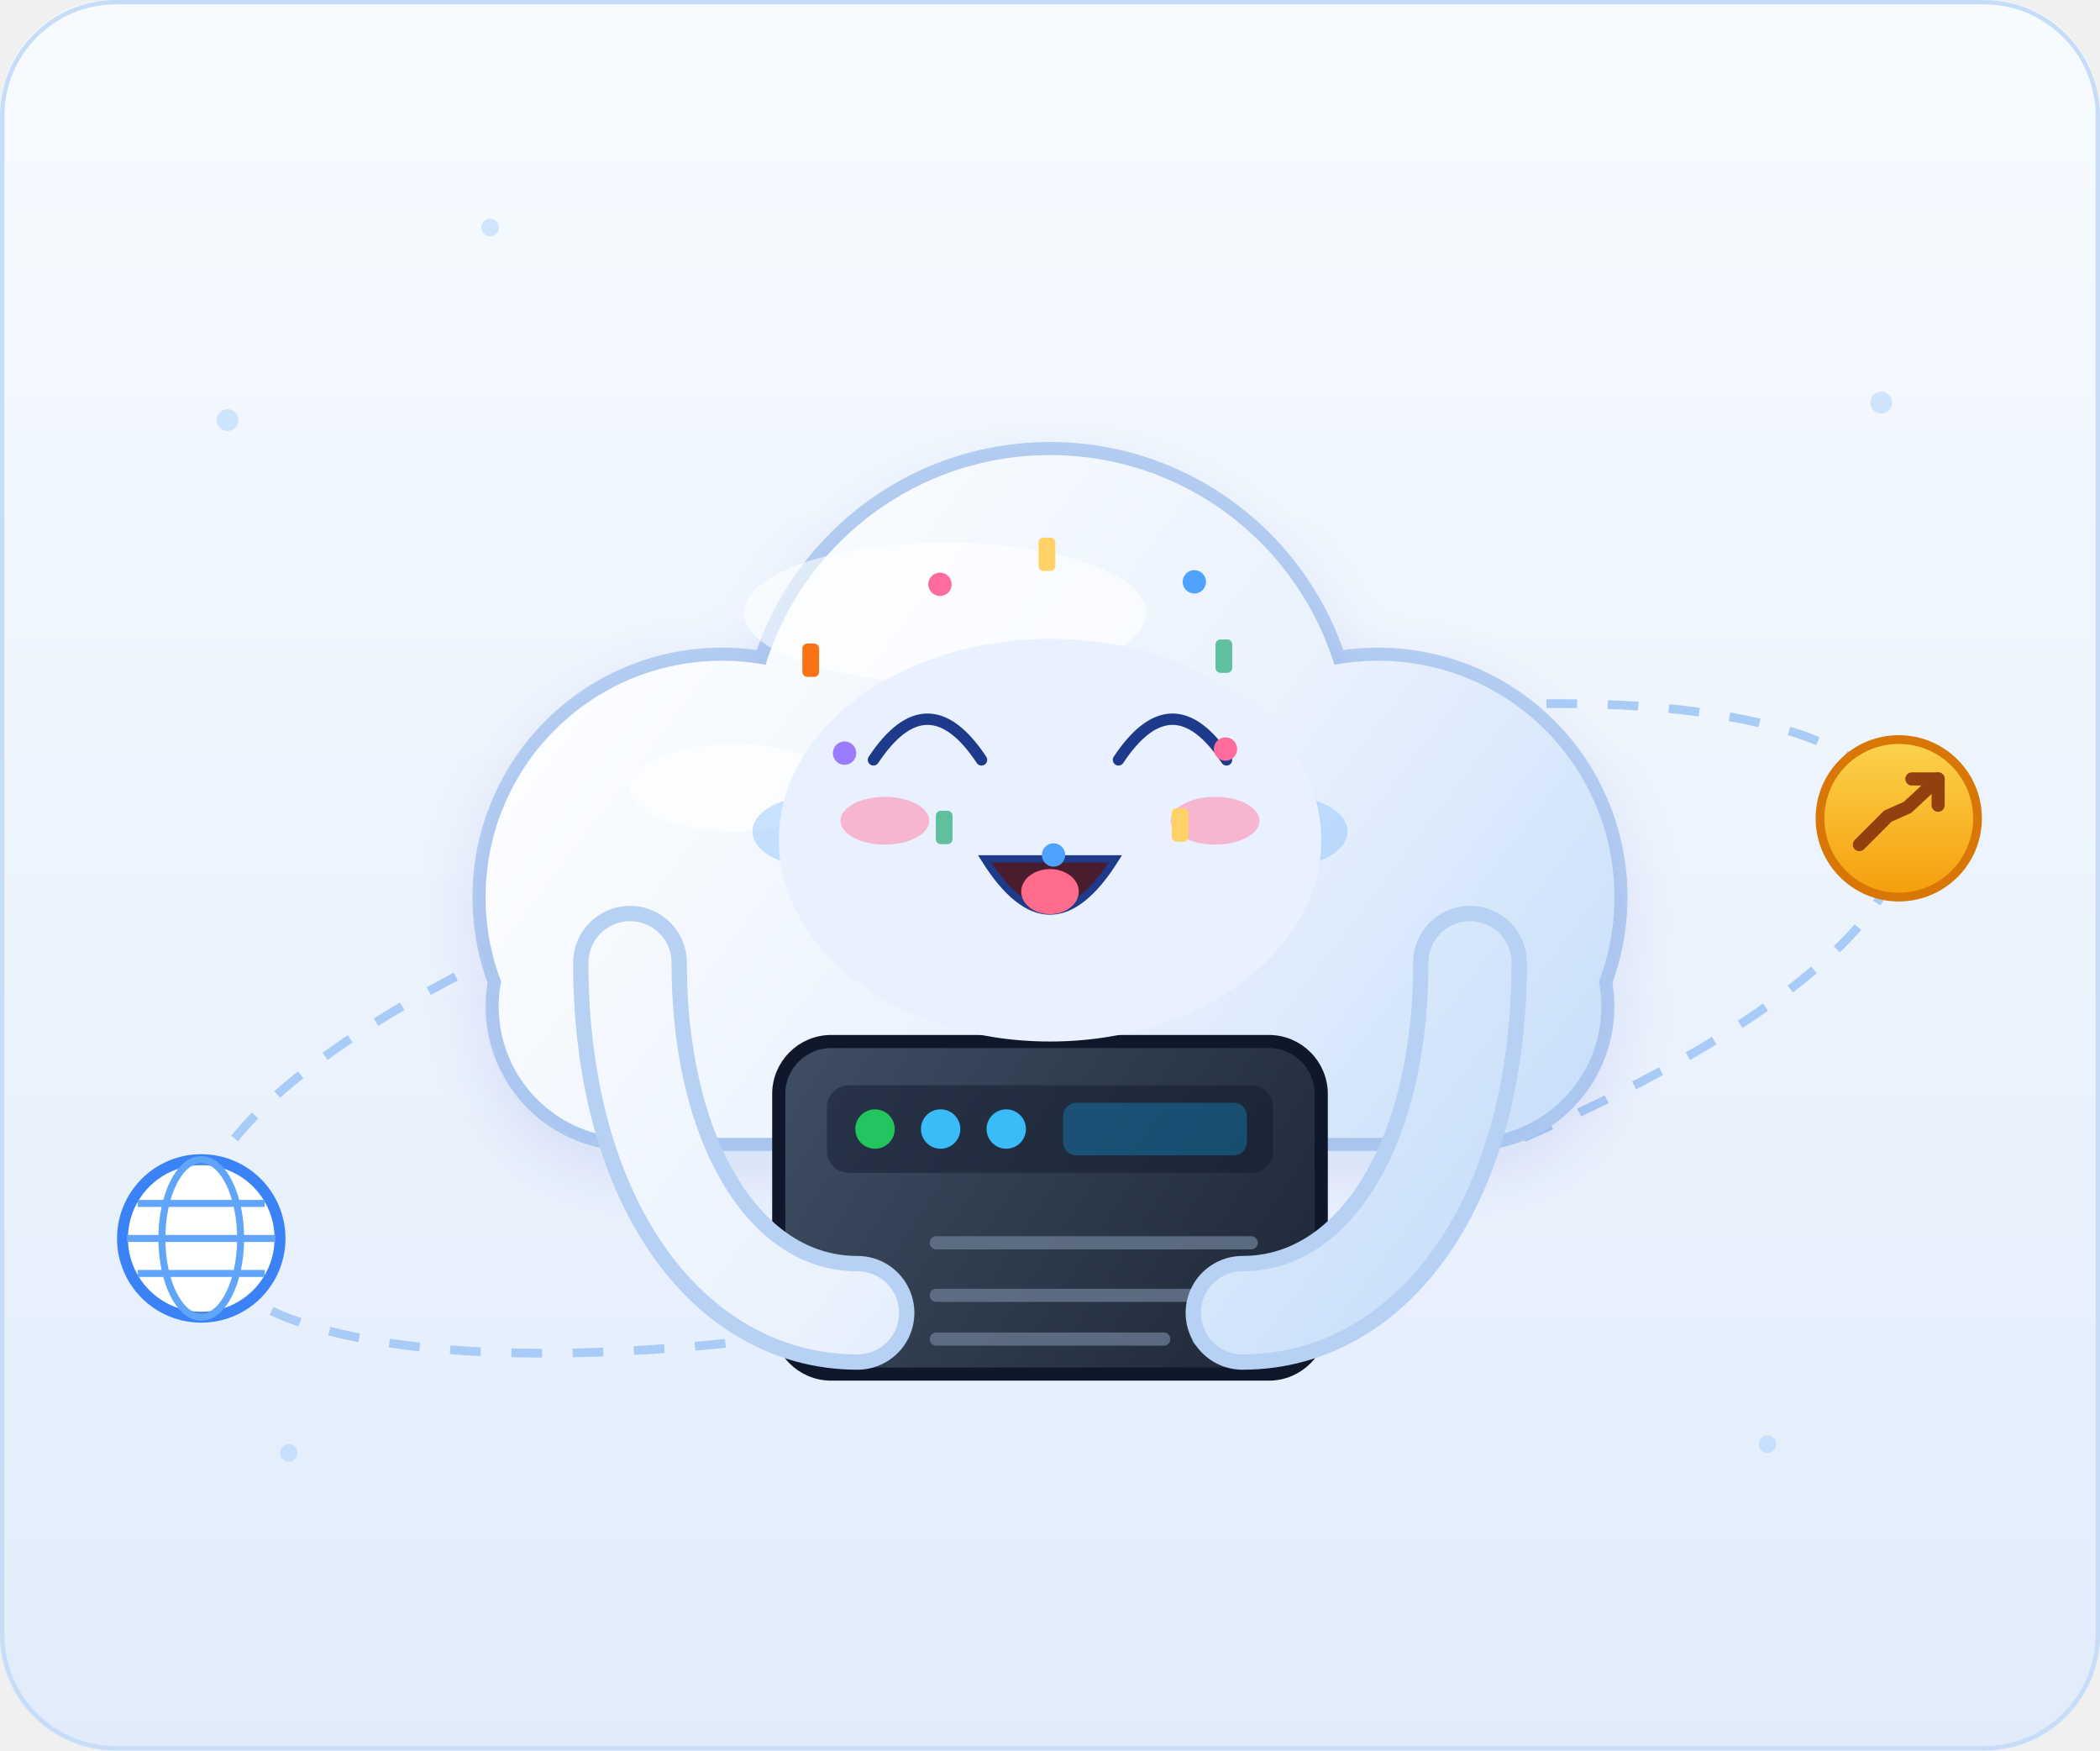
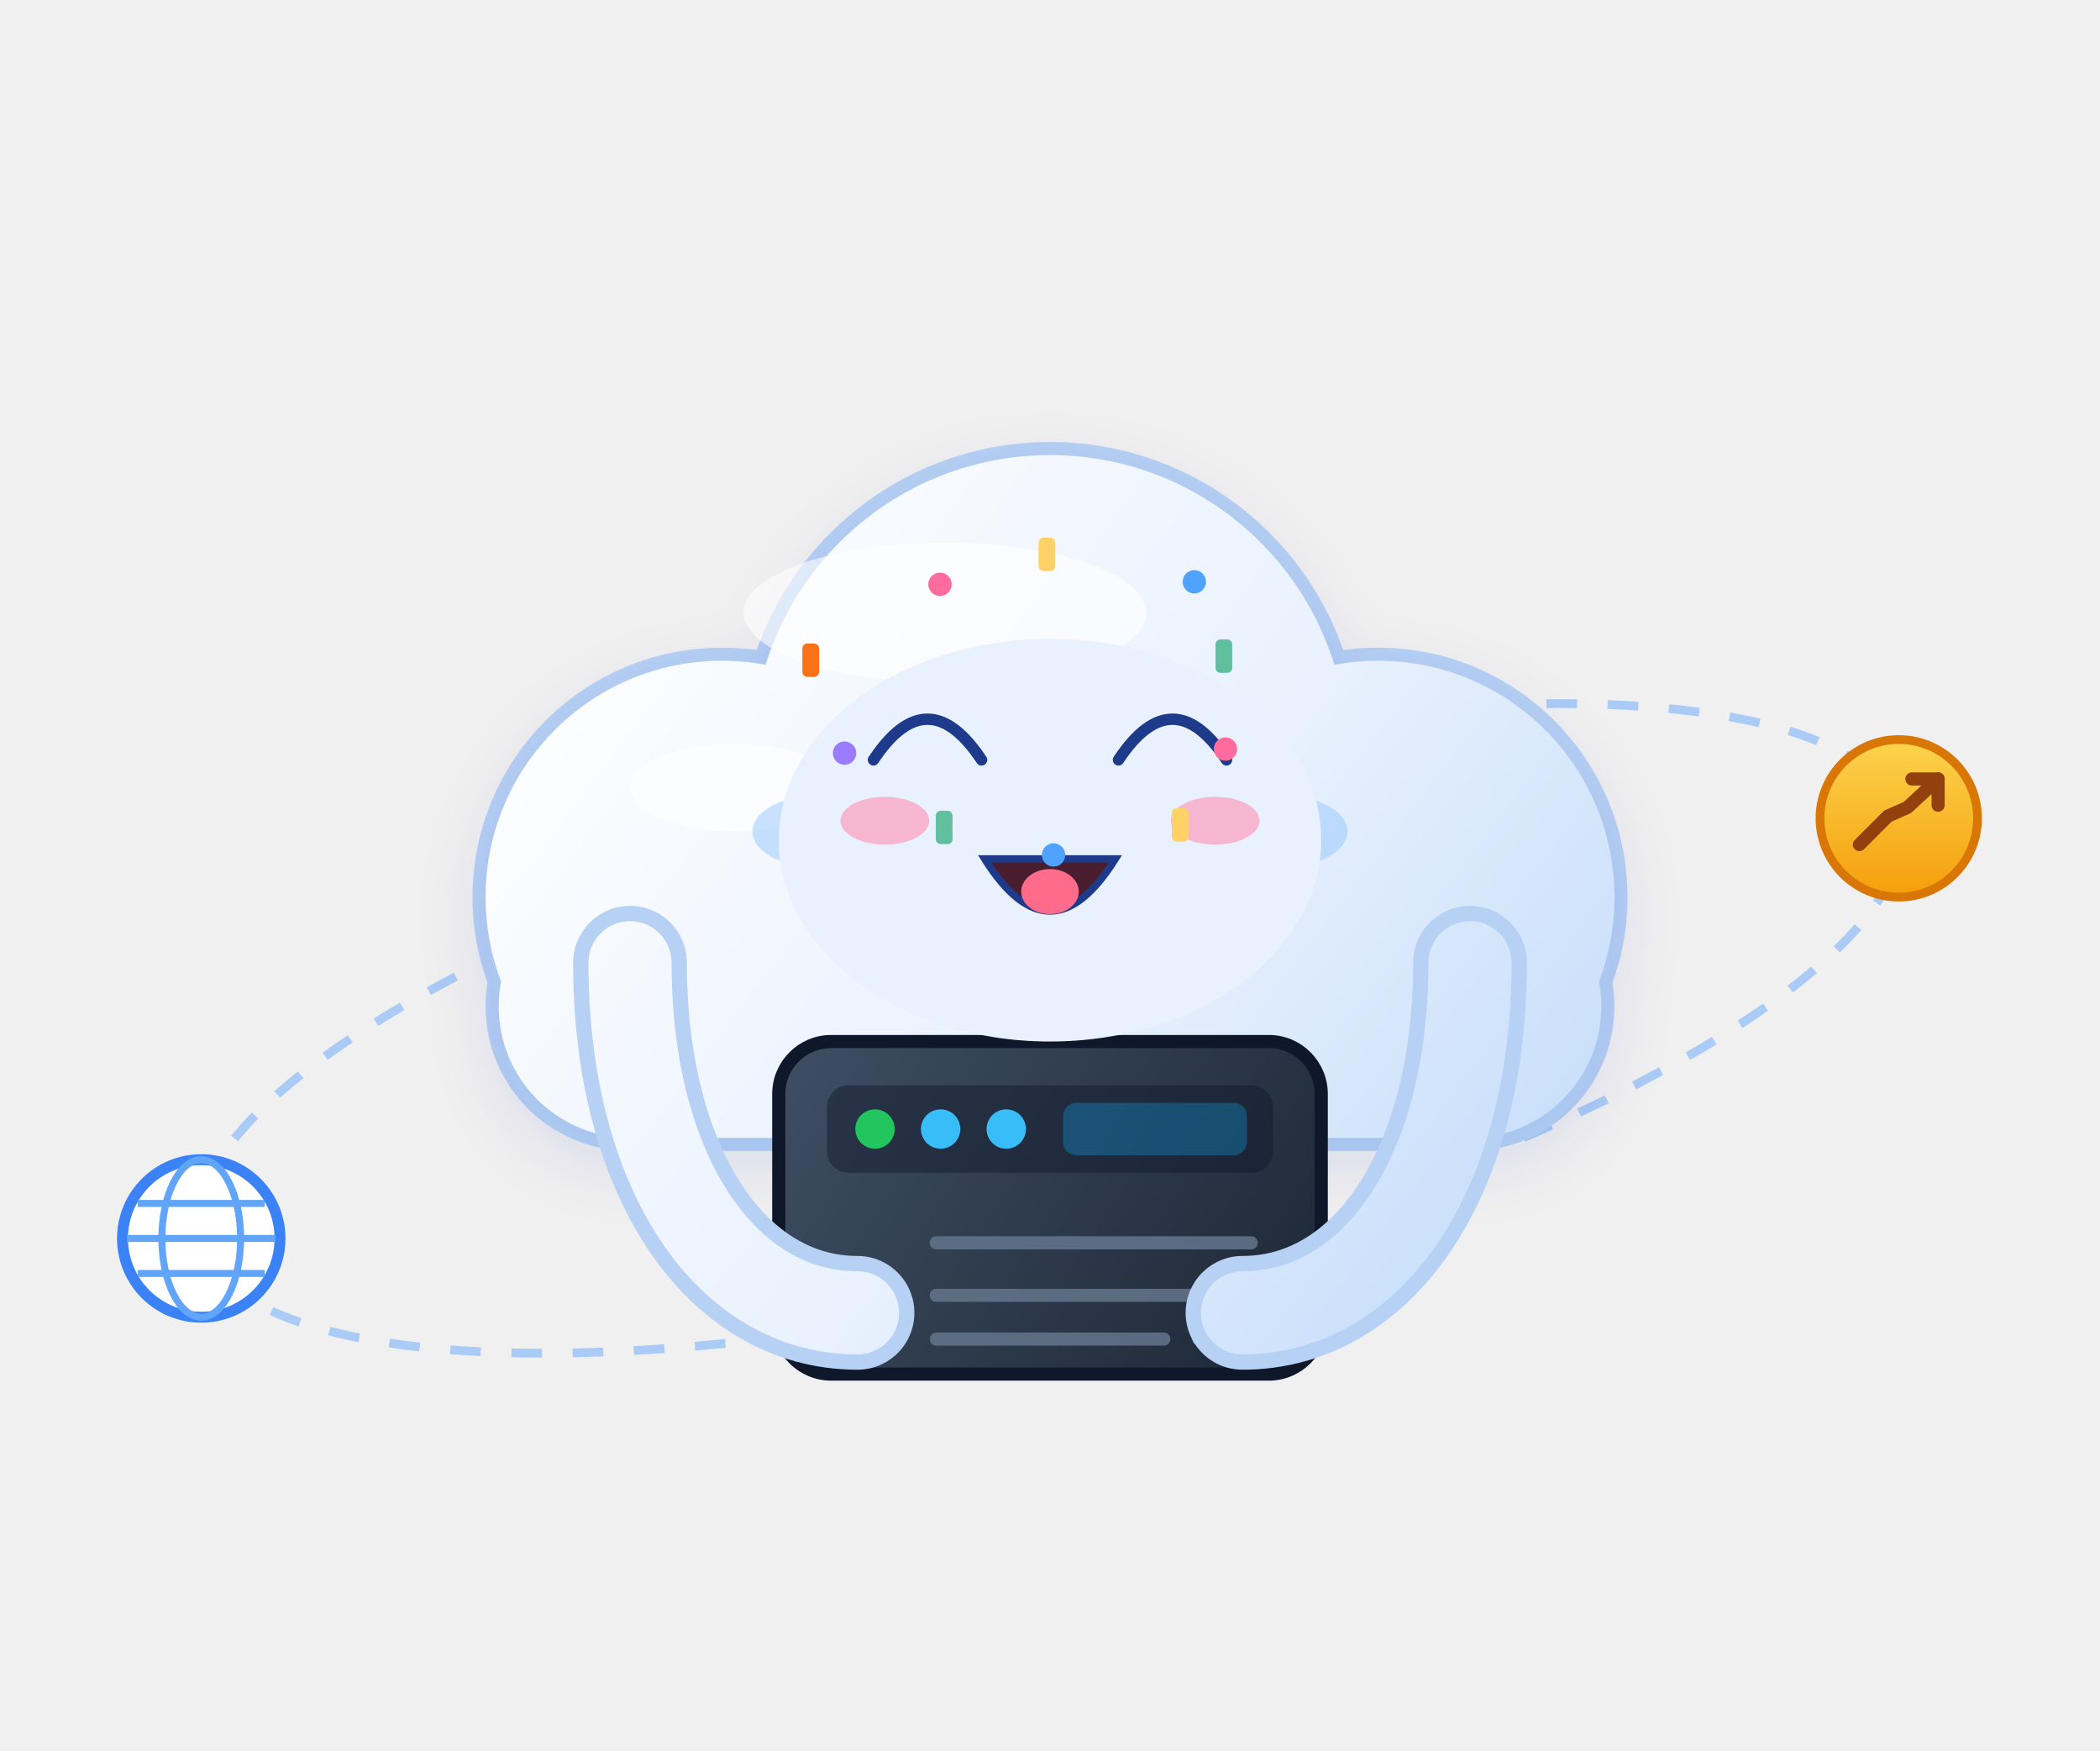
<svg xmlns="http://www.w3.org/2000/svg" viewBox="0 0 480 400" width="480" height="400" role="img" aria-label="云团 · 欢乐 Joy">
  <style>
.ex-motion { animation: ex-bounce 1.15s ease-in-out infinite; transform-box: fill-box; transform-origin: 50% 50%; }
.ex-anim-tear { animation: ex-tear 1.8s ease-in infinite; transform-box: fill-box; transform-origin: center; }
.ex-anim-sweat { animation: ex-tear 1.5s ease-in infinite; transform-box: fill-box; transform-origin: center; }
.ex-anim-heart { animation: ex-heart 2.2s ease-out infinite; transform-box: fill-box; transform-origin: center; }
.ex-anim-spark { animation: ex-spark 1.9s ease-in-out infinite; transform-box: fill-box; transform-origin: center; }
.ex-anim-rain { animation: ex-rain 1.4s linear infinite; transform-box: fill-box; transform-origin: center; }
.ex-anim-confetti { animation: ex-confetti 2.4s linear infinite; transform-box: fill-box; transform-origin: center; }
.ex-anim-pulse { animation: ex-pulse 1.6s ease-in-out infinite; transform-box: fill-box; transform-origin: center; }
.ex-anim-knock { animation: ex-knock 0.55s ease-in-out infinite; transform-box: fill-box; transform-origin: center; }
.ex-anim-knockline { animation: ex-knockline 0.55s ease-out infinite; transform-box: fill-box; transform-origin: center; }
.ex-anim-palm { animation: ex-palm 0.9s ease-in-out infinite; transform-box: fill-box; transform-origin: center; }
.ex-anim-steam { animation: ex-steam 1.8s ease-out infinite; transform-box: fill-box; transform-origin: center; }
.ex-anim-shock { animation: ex-shock 0.5s ease-in-out infinite; transform-box: fill-box; transform-origin: center; }
.ex-anim-please { animation: ex-please 1.4s ease-in-out infinite; transform-box: fill-box; transform-origin: center; }
.ex-anim-drift { animation: ex-drift 4.5s ease-in-out infinite; transform-box: fill-box; transform-origin: center; }
@keyframes ex-bounce { 0%,100% { transform: translateY(0); } 35% { transform: translateY(-7.07px); } 55% { transform: translateY(-2.08px); } 75% { transform: translateY(0); } }
@keyframes ex-tear { 0% { transform: translateY(0); opacity: 0; } 18% { opacity: 1; } 100% { transform: translateY(14.3px); opacity: 0; } }
@keyframes ex-heart { 0% { transform: translateY(0) scale(.65); opacity: 0; } 20% { opacity: 1; } 100% { transform: translateY(-23.4px) scale(1.15); opacity: 0; } }
@keyframes ex-spark { 0%,100% { transform: scale(.6) rotate(0deg); opacity: .3; } 50% { transform: scale(1.15) rotate(25deg); opacity: 1; } }
@keyframes ex-rain { 0% { transform: translateY(0); opacity: 0; } 20% { opacity: 1; } 100% { transform: translateY(15.6px); opacity: 0; } }
@keyframes ex-confetti { 0% { transform: translateY(-4.55px) rotate(0deg); opacity: 1; } 100% { transform: translateY(20.8px) rotate(200deg); opacity: 0; } }
@keyframes ex-pulse { 0%,100% { transform: scale(1); opacity: .35; } 50% { transform: scale(1.18); opacity: .7; } }
@keyframes ex-knock { 0%,100% { transform: translateX(5.85px); } 35% { transform: translateX(0); } }
@keyframes ex-knockline { 0%,100% { transform: scaleX(.6); opacity: .35; } 35% { transform: scaleX(1); opacity: 1; } }
@keyframes ex-palm { 0%,100% { transform: translateY(0) rotate(0deg); } 50% { transform: translateY(-1.56px) rotate(-4deg); } }
@keyframes ex-steam { 0% { transform: translateY(0); opacity: .7; } 100% { transform: translateY(-11.7px); opacity: 0; } }
@keyframes ex-shock { 0%,100% { transform: scaleX(.7); opacity: .4; } 50% { transform: scaleX(1.25); opacity: 1; } }
@keyframes ex-please { 0%,100% { transform: translateY(0); } 50% { transform: translateY(-2.34px); } }
@keyframes ex-drift { 0%,100% { transform: translateY(0); } 50% { transform: translateY(-2.6px); } }
@media (prefers-reduced-motion: reduce) {
  .ex-motion, [class*="ex-anim-"] { animation: none !important; }
}
</style>
  <g class="ex-motion ex-joy">
    <g class="ex-base">
      <defs>
-         <linearGradient id="mcSky" x1="0" y1="0" x2="0" y2="1">
-           <stop offset="0%" stop-color="#f7fbff" />
-           <stop offset="100%" stop-color="#e1ecfb" />
-         </linearGradient>
        <linearGradient id="mcCloud" gradientUnits="userSpaceOnUse" x1="140" y1="110" x2="350" y2="270">
          <stop offset="0%" stop-color="#ffffff" />
          <stop offset="60%" stop-color="#e8f1fd" />
          <stop offset="100%" stop-color="#c9dffa" />
        </linearGradient>
        <linearGradient id="mcServerFill" gradientUnits="userSpaceOnUse" x1="180" y1="238" x2="300" y2="316">
          <stop offset="0%" stop-color="#3f4e63" />
          <stop offset="100%" stop-color="#1c2735" />
        </linearGradient>
        <linearGradient id="mcCoin" x1="0" y1="0" x2="0" y2="1">
          <stop offset="0%" stop-color="#fcd34d" />
          <stop offset="100%" stop-color="#f59e0b" />
        </linearGradient>
        <filter id="mcSoft" x="-25%" y="-25%" width="150%" height="150%">
          <feDropShadow dx="0" dy="5" stdDeviation="8" flood-color="#1e40af" flood-opacity="0.12" />
        </filter>
-         <clipPath id="mcClip">
-           <rect width="480" height="400" rx="26" />
-         </clipPath>
        <g id="mcBody">
          <circle cx="165" cy="205" r="54" />
          <circle cx="240" cy="172" r="68" />
          <circle cx="315" cy="205" r="54" />
          <rect x="114" y="200" width="252" height="60" rx="30" />
        </g>
        <g id="mcArmL">
          <path d="M144,220 C144,268 166,300 196,300" fill="none" stroke-linecap="round" />
        </g>
        <g id="mcArmR">
          <path d="M336,220 C336,268 314,300 284,300" fill="none" stroke-linecap="round" />
        </g>
        <g id="mcServer">
          <rect x="178" y="238" width="124" height="76" rx="12" />
        </g>
      </defs>
-       <g clip-path="url(#mcClip)">
-         <rect width="480" height="400" rx="26" fill="url(#mcSky)" />
-         <g fill="#93c5fd" opacity="0.38">
-           <circle cx="52" cy="96" r="2.5" />
-           <circle cx="112" cy="52" r="2" />
-           <circle cx="430" cy="92" r="2.5" />
-           <circle cx="404" cy="330" r="2" />
-           <circle cx="66" cy="332" r="2" />
-         </g>
+       <g>
        <g transform="rotate(-14 240 235)">
          <ellipse cx="240" cy="235" rx="200" ry="58" fill="none" stroke="#9dc4f6" stroke-width="2" stroke-dasharray="7,7" opacity="0.85" />
        </g>
        <g transform="translate(46,283)">
          <circle r="18" fill="#ffffff" stroke="#3b82f6" stroke-width="2.5" />
          <ellipse rx="9" ry="18" fill="none" stroke="#60a5fa" stroke-width="1.6" />
          <path d="M-17,0 h34 M-14.5,-8 h29 M-14.5,8 h29" stroke="#60a5fa" stroke-width="1.6" fill="none" />
        </g>
        <g transform="translate(434,187)">
          <circle r="18" fill="url(#mcCoin)" stroke="#d97706" stroke-width="2" />
          <path d="M-9,6 L-2.5,-0.5 L2,-2.5 L9,-9" fill="none" stroke="#92400e" stroke-width="3" stroke-linecap="round" stroke-linejoin="round" />
          <path d="M3,-9 H9 V-3" fill="none" stroke="#92400e" stroke-width="3" stroke-linecap="round" stroke-linejoin="round" />
        </g>
        <g stroke="#b6d1f3" stroke-width="6" stroke-linejoin="round" fill="#b6d1f3">
          <use href="#mcBody" />
        </g>
        <g fill="url(#mcCloud)" filter="url(#mcSoft)">
          <use href="#mcBody" />
        </g>
        <g fill="#ffffff" opacity="0.6">
          <ellipse cx="216" cy="140" rx="46" ry="16" />
          <ellipse cx="168" cy="180" rx="24" ry="10" />
        </g>
        <g fill="#1e3a8a">
          <ellipse cx="212" cy="170" rx="9" ry="10.5" />
          <ellipse cx="268" cy="170" rx="9" ry="10.5" />
        </g>
        <g fill="#ffffff" opacity="0.9">
          <circle cx="209" cy="166" r="3.2" />
          <circle cx="265" cy="166" r="3.2" />
        </g>
        <g fill="#93c5fd" opacity="0.5">
          <ellipse cx="186" cy="190" rx="14" ry="8" />
          <ellipse cx="294" cy="190" rx="14" ry="8" />
        </g>
        <path d="M226,190 Q240,204 254,190" fill="none" stroke="#1e3a8a" stroke-width="4" stroke-linecap="round" />
        <g stroke="#0f172a" stroke-width="3" fill="url(#mcServerFill)">
          <use href="#mcServer" />
        </g>
        <rect x="189" y="248" width="102" height="20" rx="5" fill="#0f172a" opacity="0.45" />
        <g>
          <circle cx="200" cy="258" r="4.5" fill="#22c55e" />
          <circle cx="215" cy="258" r="4.5" fill="#38bdf8" />
          <circle cx="230" cy="258" r="4.5" fill="#38bdf8" />
        </g>
        <rect x="243" y="252" width="42" height="12" rx="3" fill="#0ea5e9" opacity="0.32" />
        <g stroke="#64748b" stroke-width="3" stroke-linecap="round" opacity="0.85">
          <path d="M214,284 H286" />
          <path d="M214,296 H286" />
          <path d="M214,306 H266" />
        </g>
        <g stroke="#38bdf8" stroke-width="3" stroke-linecap="round" opacity="0.7">
          <path d="M274,306 H286" />
        </g>
        <g stroke="#b6d1f3" stroke-width="26" fill="none" stroke-linecap="round">
          <use href="#mcArmL" />
          <use href="#mcArmR" />
        </g>
        <g stroke="url(#mcCloud)" stroke-width="19" fill="none" stroke-linecap="round">
          <use href="#mcArmL" />
          <use href="#mcArmR" />
        </g>
      </g>
-       <rect x="0.5" y="0.5" width="479" height="399" rx="26" fill="none" stroke="#c7ddf7" />
    </g>
    <g class="ex-face">
      <ellipse cx="240" cy="192" rx="62" ry="46" fill="#E8F1FD" />
      <path d="M 199.65,173.64 Q 212,155.05 224.35,173.64" fill="none" stroke="#1E3A8A" stroke-width="2.6" stroke-linecap="round" />
      <path d="M 255.65,173.64 Q 268,155.05 280.35,173.64" fill="none" stroke="#1E3A8A" stroke-width="2.6" stroke-linecap="round" />
      <path d="M 225.05,196.26 Q 240,220.13 254.95,196.26 Z" fill="#4A1D2E" stroke="#1E3A8A" stroke-width="1.66" />
      <ellipse cx="240" cy="203.75" rx="6.58" ry="5.15" fill="#FF6B8A" />
      <ellipse class="ex-anim-pulse" cx="202.25" cy="187.55" rx="10.14" ry="5.46" fill="#FF8FB3" opacity="0.6" />
      <ellipse class="ex-anim-pulse" cx="277.75" cy="187.55" rx="10.14" ry="5.46" fill="#FF8FB3" opacity="0.6" />
      <g transform="translate(280.11 171.17)">
        <circle class="ex-anim-confetti" style="animation-delay:0.0s" r="2.67" fill="#FF6B9D" />
      </g>
      <g transform="translate(269.73 188.52)">
        <rect class="ex-anim-confetti" style="animation-delay:0.16s" x="-1.91" y="-3.82" width="3.82" height="7.63" rx="1.14" fill="#FFD166" />
      </g>
      <g transform="translate(240.81 195.37)">
        <circle class="ex-anim-confetti" style="animation-delay:0.32s" r="2.67" fill="#4FA3FF" />
      </g>
      <g transform="translate(215.81 189.09)">
        <rect class="ex-anim-confetti" style="animation-delay:0.48s" x="-1.91" y="-3.82" width="3.82" height="7.63" rx="1.14" fill="#5FBF9F" />
      </g>
      <g transform="translate(193.04 172.1)">
        <circle class="ex-anim-confetti" style="animation-delay:0.64s" r="2.67" fill="#9B7BFF" />
      </g>
      <g transform="translate(185.31 150.87)">
        <rect class="ex-anim-confetti" style="animation-delay:0.8s" x="-1.91" y="-3.82" width="3.82" height="7.63" rx="1.14" fill="#F97316" />
      </g>
      <g transform="translate(214.85 133.52)">
        <circle class="ex-anim-confetti" style="animation-delay:0.96s" r="2.67" fill="#FF6B9D" />
      </g>
      <g transform="translate(239.3 126.67)">
        <rect class="ex-anim-confetti" style="animation-delay:1.12s" x="-1.91" y="-3.82" width="3.82" height="7.63" rx="1.14" fill="#FFD166" />
      </g>
      <g transform="translate(272.99 132.95)">
        <circle class="ex-anim-confetti" style="animation-delay:1.28s" r="2.67" fill="#4FA3FF" />
      </g>
      <g transform="translate(279.74 149.94)">
        <rect class="ex-anim-confetti" style="animation-delay:1.44s" x="-1.91" y="-3.82" width="3.82" height="7.63" rx="1.14" fill="#5FBF9F" />
      </g>
    </g>
  </g>
</svg>
